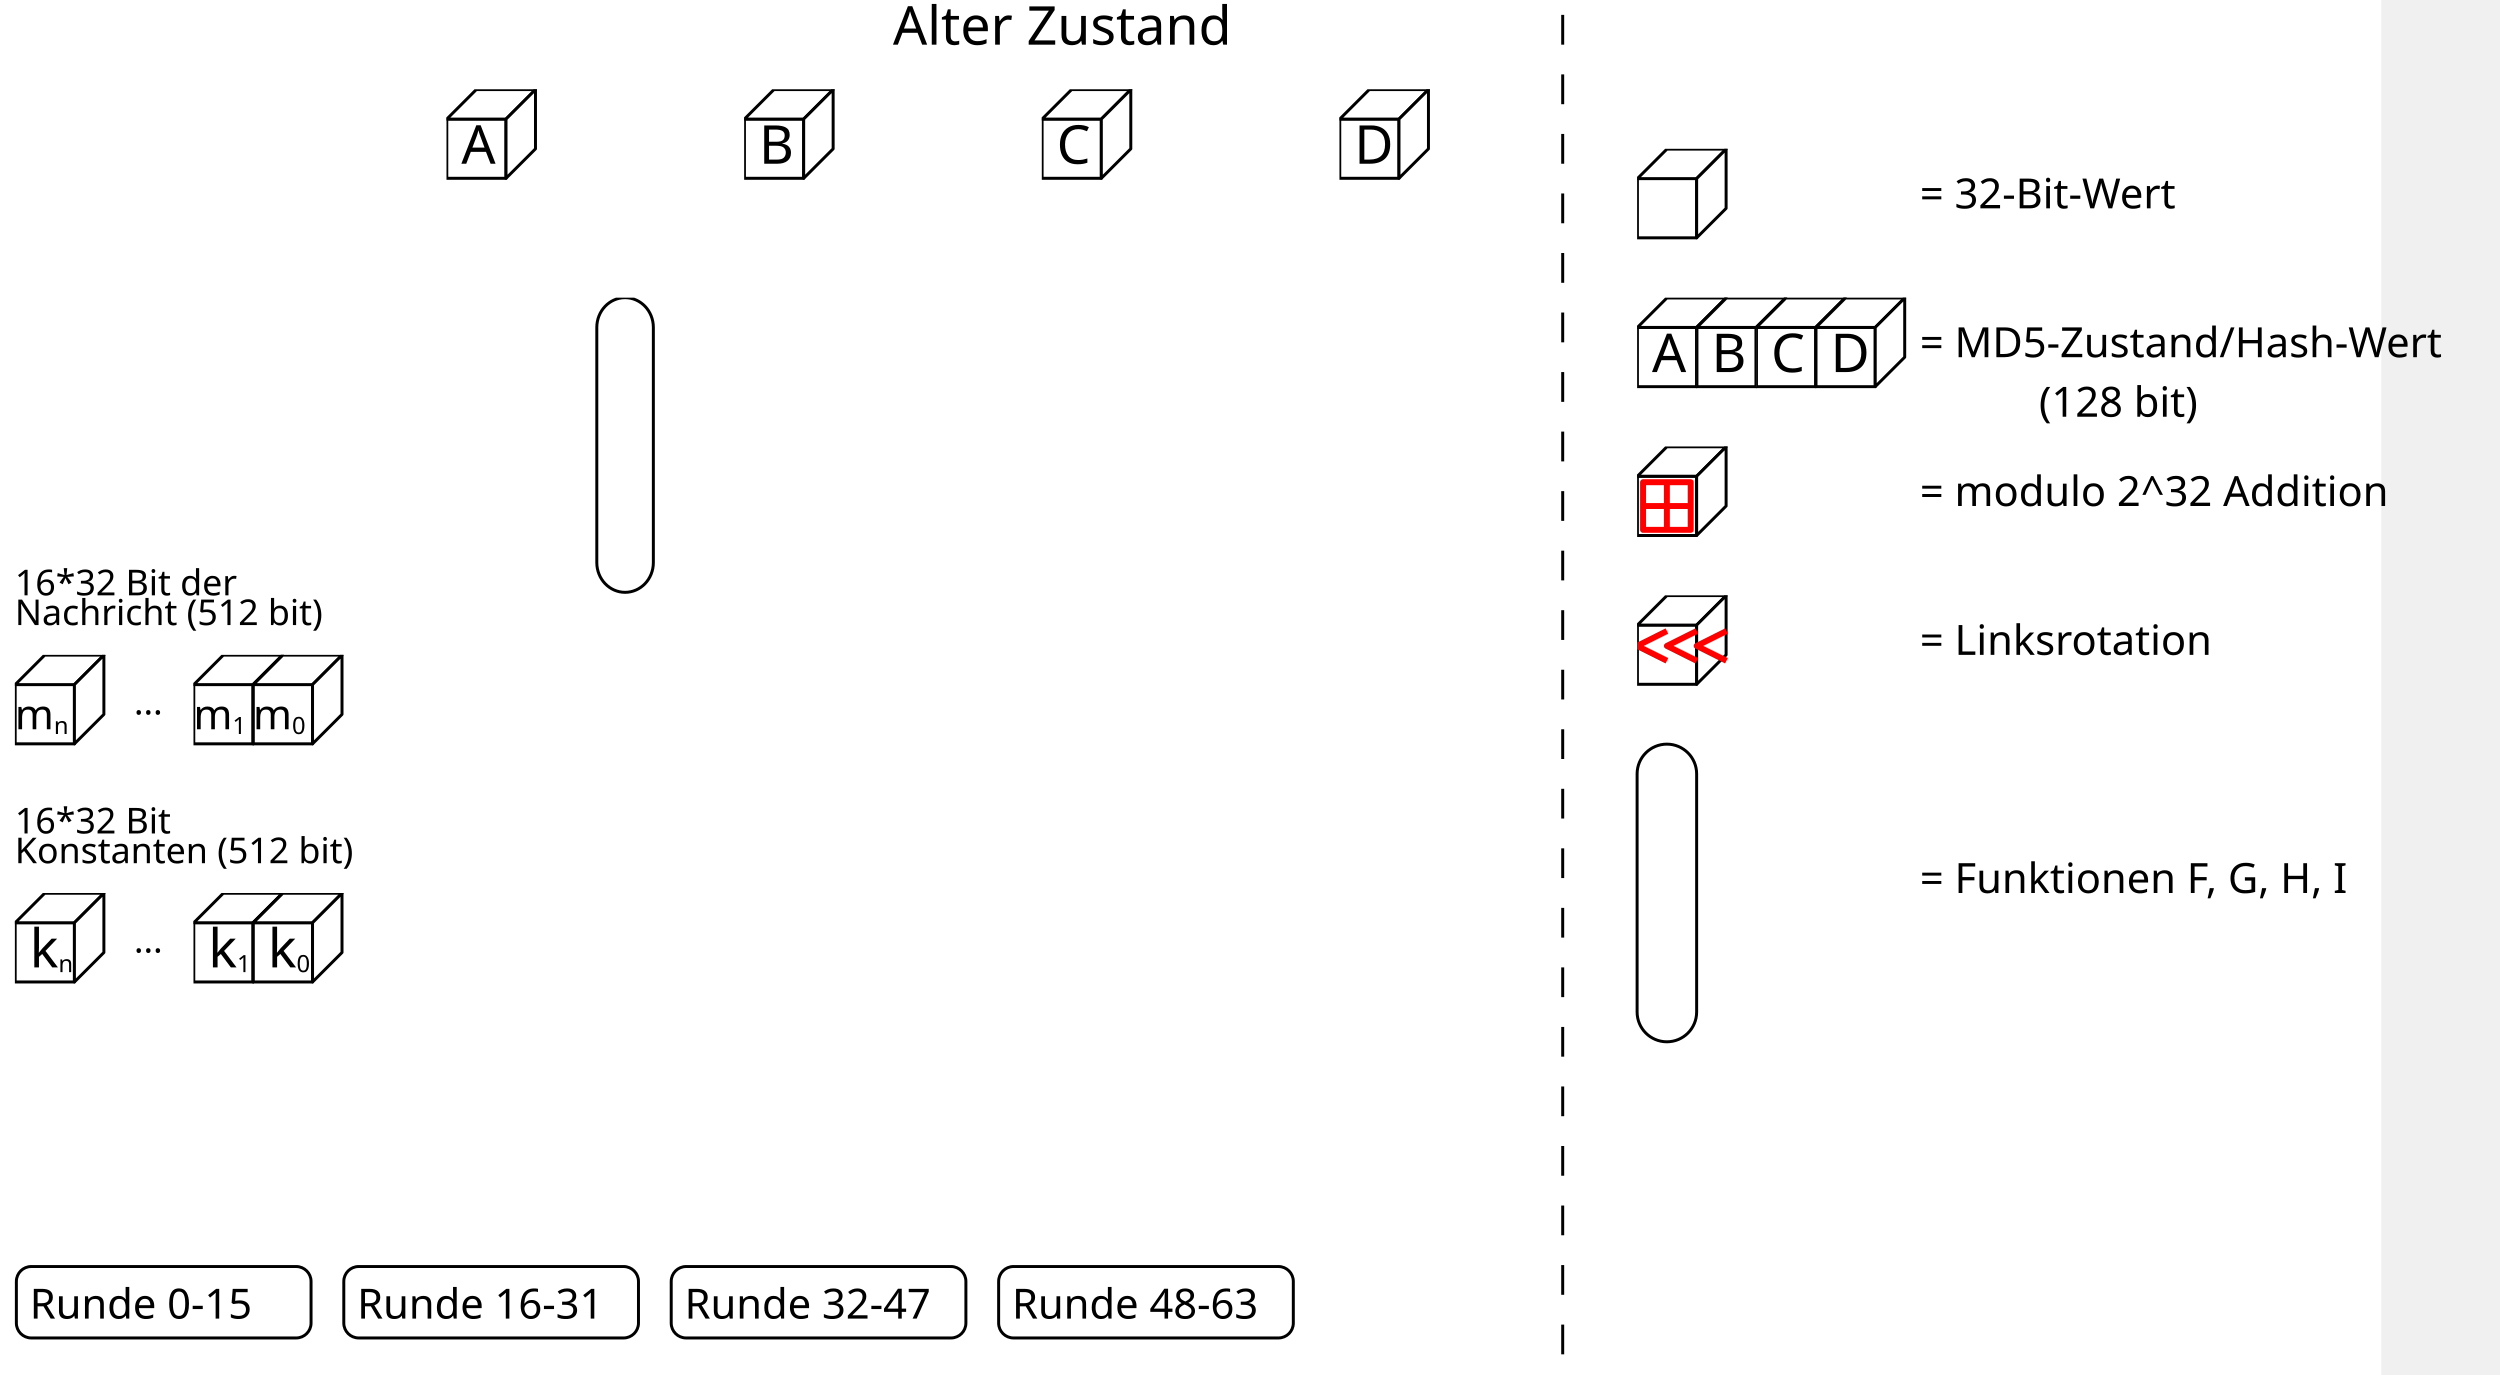
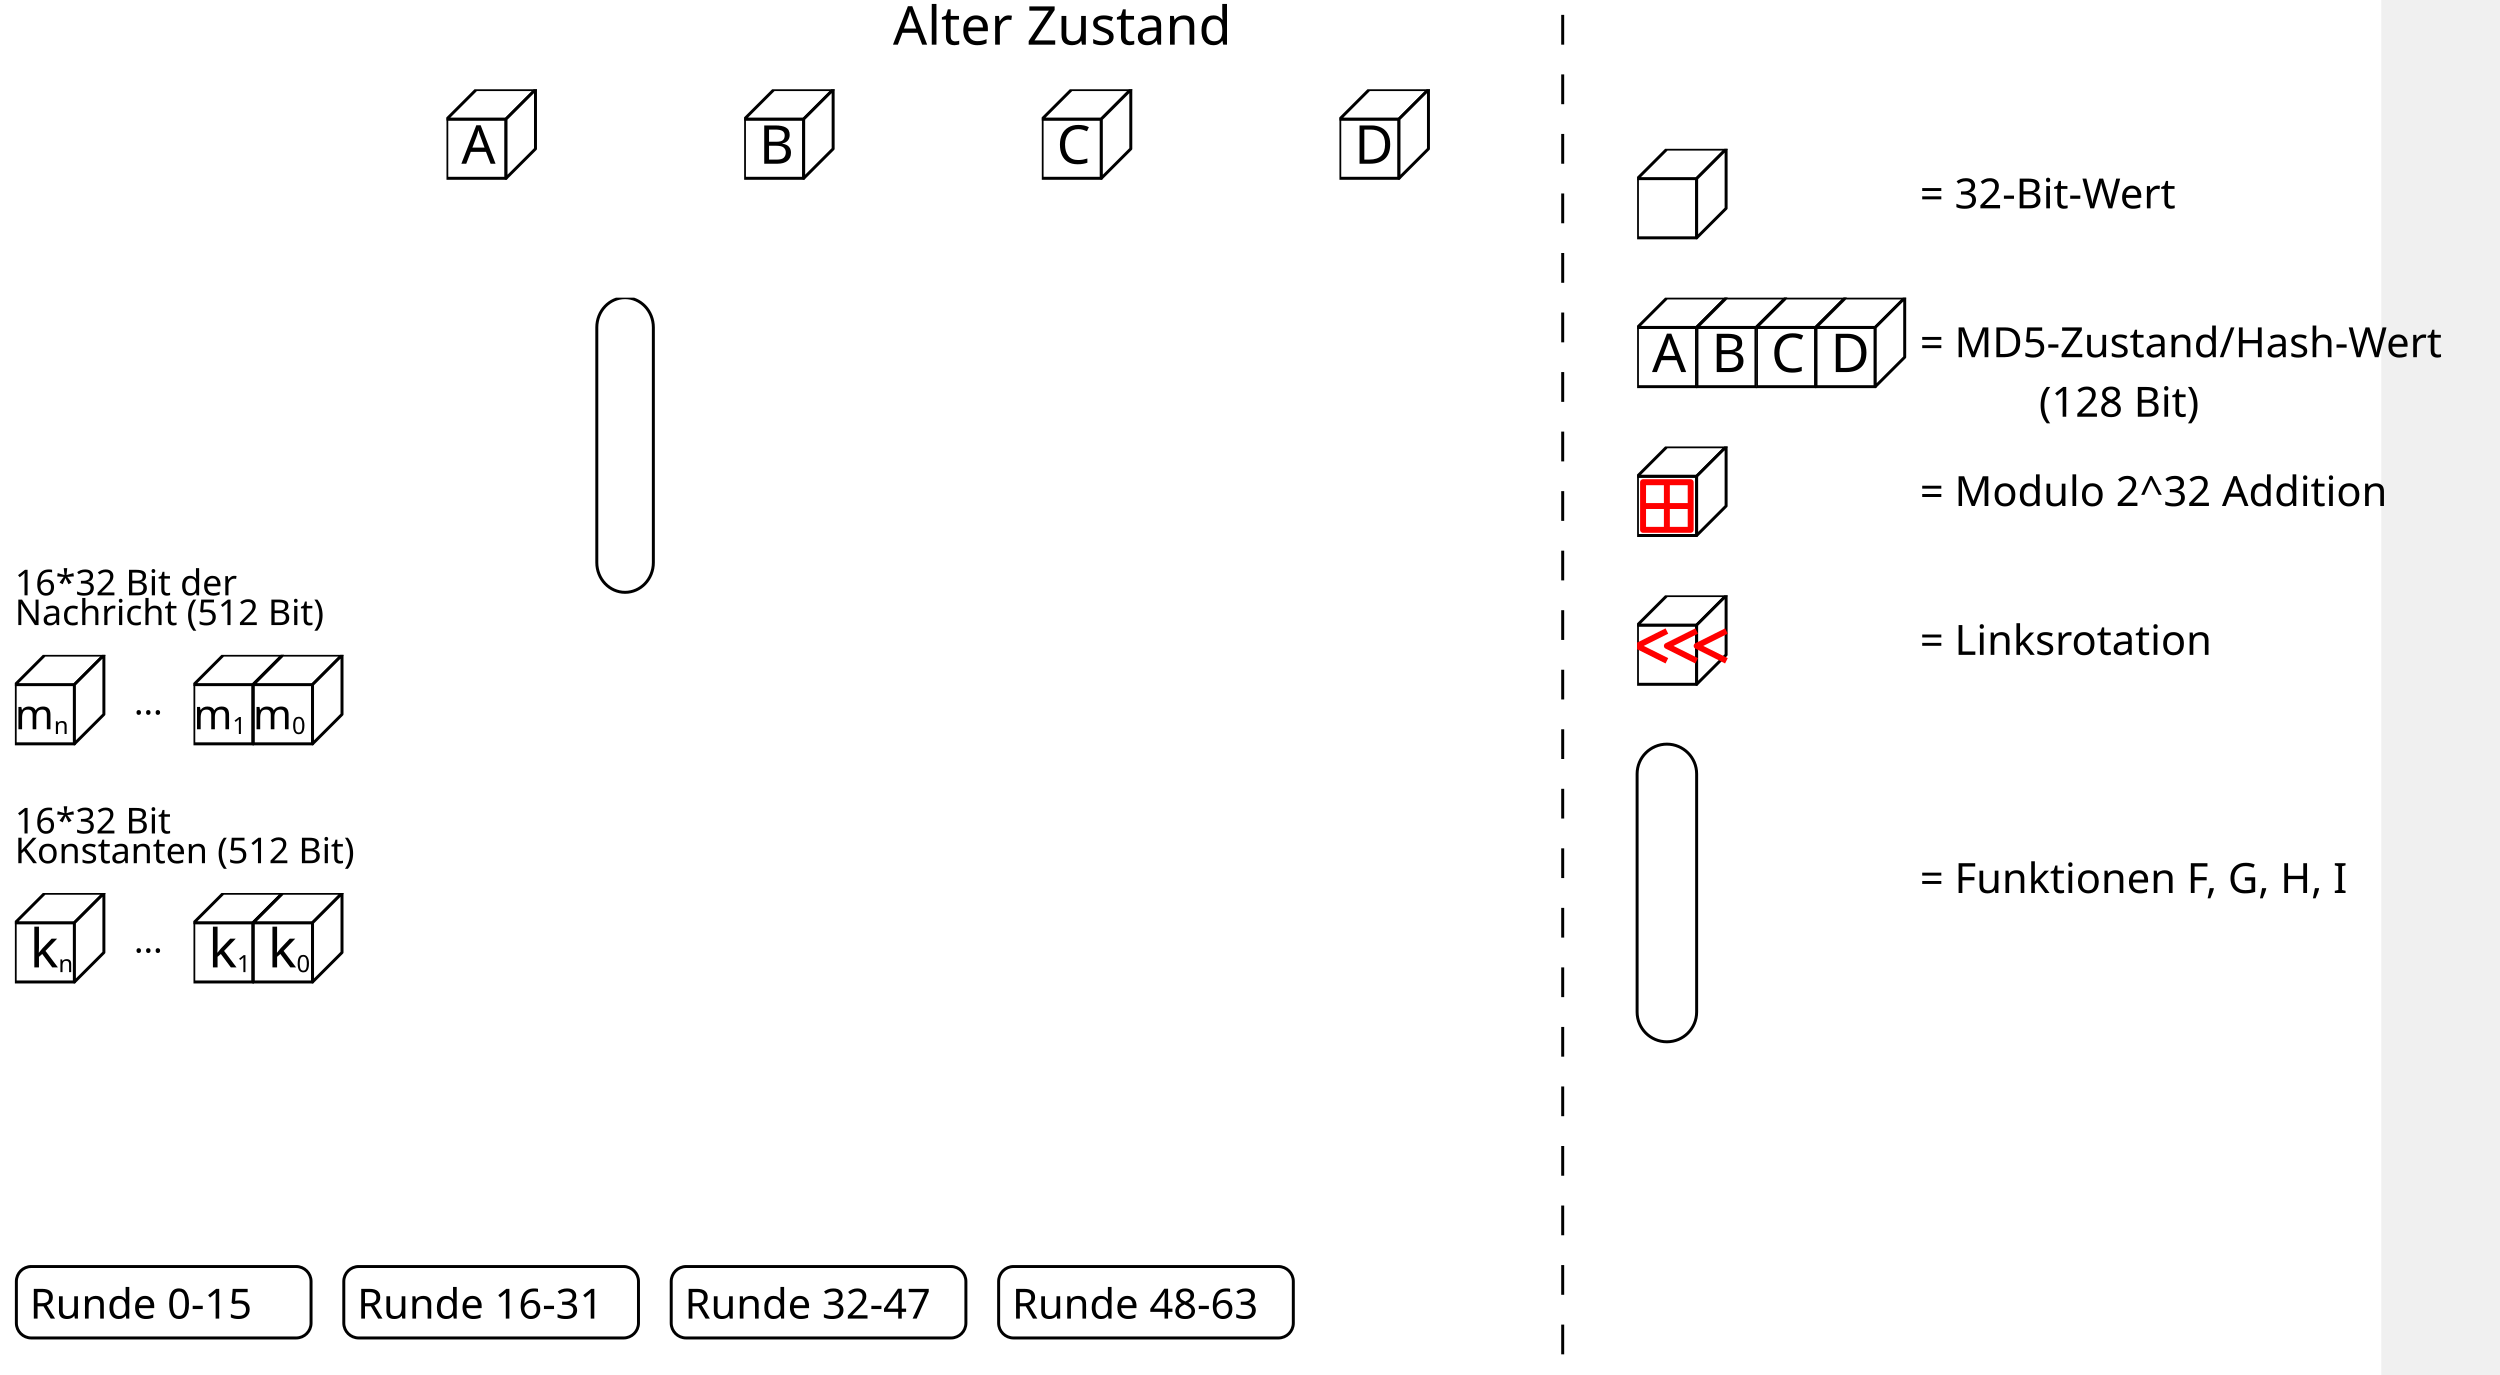
<svg xmlns="http://www.w3.org/2000/svg" xmlns:xlink="http://www.w3.org/1999/xlink" width="200mm" height="110mm" id="svg2">
  <defs id="defs4">
    <svg width="30" height="30" id="bit">
      <rect y="10" x="0.1" width="19.9" height="19.9" fill="white" stroke="black" />
      <polygon fill="white" stroke="black" points="0.1 10, 10 0.1, 29.9 0.1, 20 10" />
      <polygon fill="white" stroke="black" points="29.9 0.1, 29.9 20, 20 29.9, 20 10" />
    </svg>
    <svg width="30" height="30" id="a">
      <use xlink:href="#bit" x="0" y="0" />
      <text fill="black" x="5" y="25" style="font-size:18px;">
        A
       </text>
    </svg>
    <svg width="30" height="30" id="b">
      <use xlink:href="#bit" x="0" y="0" />
      <text fill="black" x="5" y="25" style="font-size:18px;">
        B
       </text>
    </svg>
    <svg width="30" height="30" id="c">
      <use xlink:href="#bit" x="0" y="0" />
      <text fill="black" x="5" y="25" style="font-size:18px;">
        C
       </text>
    </svg>
    <svg width="30" height="30" id="d">
      <use xlink:href="#bit" x="0" y="0" />
      <text fill="black" x="5" y="25" style="font-size:18px;">
        D
       </text>
    </svg>
    <svg width="30" height="30" id="m0">
      <use xlink:href="#bit" x="0" y="0" />
      <text fill="black" x="0" y="25" style="font-size:14px;">
       m<tspan style="baseline-shift:sub;font-size:8px">0</tspan>
      </text>
    </svg>
    <svg width="30" height="30" id="m1">
      <use xlink:href="#bit" x="0" y="0" />
      <text fill="black" x="0" y="25" style="font-size:14px;">
       m<tspan style="baseline-shift:sub;font-size:8px">1</tspan>
      </text>
    </svg>
    <svg width="30" height="30" id="mn">
      <use xlink:href="#bit" x="0" y="0" />
      <text fill="black" x="0" y="25" style="font-size:14px;">
       m<tspan style="baseline-shift:sub;font-size:8px">n</tspan>
      </text>
    </svg>
    <svg width="30" height="30" id="k0">
      <use xlink:href="#bit" x="0" y="0" />
      <text fill="black" x="5" y="25" style="font-size:18px;">
       k<tspan style="baseline-shift:sub;font-size:8px">0</tspan>
      </text>
    </svg>
    <svg width="30" height="30" id="k1">
      <use xlink:href="#bit" x="0" y="0" />
      <text fill="black" x="5" y="25" style="font-size:18px;">
       k<tspan style="baseline-shift:sub;font-size:8px">1</tspan>
      </text>
    </svg>
    <svg width="30" height="30" id="kn">
      <use xlink:href="#bit" x="0" y="0" />
      <text fill="black" x="5" y="25" style="font-size:18px;">
       k<tspan style="baseline-shift:sub;font-size:8px">n</tspan>
      </text>
    </svg>
    <path id="arrow0" d="m 0 0 l 50 0 -4 -4 m 4 4 l -4 4" stroke="black" />
    <path id="arrow1" d="m 0 0 l 20 0 -4 -4 m 4 4 l -4 4" stroke="black" />
    <svg id="xor" width="30" height="30">
      <use xlink:href="#bit" x="0" y="0" />
      <circle cx="15" cy="15" r="13" stroke="red" stroke-width="2" />
      <path d="M 15 2 l 0 26 M 2 15 l 26 0" stroke="red" stroke-width="2" />
    </svg>
    <svg id="add" width="30" height="30">
      <use xlink:href="#bit" x="0" y="0" />
      <rect x="2" y="12" width="16" height="16" stroke="red" stroke-width="2" />
      <path d="M 10 12 l 0 16 M 2 20 l 16 0" stroke="red" stroke-width="2" />
    </svg>
    <svg id="shift" width="30" height="30">
      <use xlink:href="#bit" x="0" y="0" />
      <path d="M 10 12 l -10 5 10 5 m 10 -10 l -10 5 10 5 m 10 -10 l -10 5 10 5" stroke="red" stroke-width="2" />
    </svg>
  </defs>
  <g style="fill:none;fill-rule:evenodd;stroke:none;stroke-width:1px;stroke-linecap:butt;stroke-linejoin:round;stroke-opacity:1;font-family:'sans';" id="g2383 " transform="scale(0.9)">
    <rect x="0" y="0" width="800" height="500" fill="white" />
    <svg id="f" width="20" height="100" x="200" y="100">
      <rect x="0.5" width="19" height="99" rx="10" ry="10" fill="white" stroke="black">
        <animateColor attributeName="fill" id="f_ani" begin="b02.end" dur="1" from="#ffffff" to="#ff0000" />
        <animateColor attributeName="fill" id="f_ani2" begin="f_ani.end" dur="1" from="#ff0000" to="#ffffff" fill="freeze" />
      </rect>
      <text fill="black" x="5" y="50" opacity="0">
        F
        <animate attributeName="opacity" from="1" to="1" begin="round1.click" dur="1" fill="freeze" />
        <animate attributeName="opacity" from="0" to="0" begin="round2.click" dur="1" fill="freeze" />
        <animate attributeName="opacity" from="0" to="0" begin="round3.click" dur="1" fill="freeze" />
        <animate attributeName="opacity" from="0" to="0" begin="round4.click" dur="1" fill="freeze" />
      </text>
      <text fill="black" x="5" y="50" opacity="0">
        G
        <animate attributeName="opacity" from="0" to="0" begin="round1.click" dur="1" fill="freeze" />
        <animate attributeName="opacity" from="1" to="1" begin="round2.click" dur="1" fill="freeze" />
        <animate attributeName="opacity" from="0" to="0" begin="round3.click" dur="1" fill="freeze" />
        <animate attributeName="opacity" from="0" to="0" begin="round4.click" dur="1" fill="freeze" />
      </text>
      <text fill="black" x="5" y="50" opacity="0">
        H
        <animate attributeName="opacity" from="0" to="0" begin="round1.click" dur="1" fill="freeze" />
        <animate attributeName="opacity" from="0" to="0" begin="round2.click" dur="1" fill="freeze" />
        <animate attributeName="opacity" from="1" to="1" begin="round3.click" dur="1" fill="freeze" />
        <animate attributeName="opacity" from="0" to="0" begin="round4.click" dur="1" fill="freeze" />
      </text>
      <text fill="black" x="5" y="50" opacity="0">
        I
        <animate attributeName="opacity" from="0" to="0" begin="round1.click" dur="1" fill="freeze" />
        <animate attributeName="opacity" from="0" to="0" begin="round2.click" dur="1" fill="freeze" />
        <animate attributeName="opacity" from="0" to="0" begin="round3.click" dur="1" fill="freeze" />
        <animate attributeName="opacity" from="1" to="1" begin="round4.click" dur="1" fill="freeze" />
      </text>
    </svg>
    <use xlink:href="#a" x="150" y="30">
      <animate attributeName="x" from="150" to="150" begin="start.begin" dur="0" fill="freeze" />
      <animate attributeName="y" id="a01" from="30" to="135" begin="start.begin" dur="2" fill="freeze" />
      <animate attributeName="y" id="a03" from="135" to="220" begin="xor01.end+1" dur="2" fill="freeze" />
      <animate attributeName="y" id="a04" from="220" to="300" begin="m01.end+1" dur="2" fill="freeze" />
      <animate attributeName="y" id="a06y" from="300" to="400" begin="b05.end+1" dur="3" fill="freeze" />
      <animate attributeName="x" id="a06x" from="150" to="250" begin="b05.end+1" dur="3" fill="freeze" />
      <animate attributeName="y" id="a07" from="400" to="30" begin="a06y.end+2" dur="5" fill="freeze" />
    </use>
    <use xlink:href="#b" x="250" y="30">
      <animate attributeName="x" from="250" to="250" begin="start.begin" dur="0" fill="freeze" />
      <animate attributeName="y" id="b01" from="30" to="100" begin="start.begin" dur="2" fill="freeze" />
      <animate attributeName="y" id="b03" from="100" to="220" begin="xor01.end+1" dur="2" fill="freeze" />
      <animate attributeName="y" id="b04" from="220" to="300" begin="m01.end+1" dur="2" fill="freeze" />
      <animate attributeName="y" id="b06y" from="300" to="400" begin="b05.end+1" dur="3" fill="freeze" />
      <animate attributeName="x" id="b06x" from="250" to="350" begin="b05.end+1" dur="3" fill="freeze" />
      <animate attributeName="y" id="b07" from="400" to="30" begin="b06y.end+2" dur="5" fill="freeze" />
    </use>
    <use xlink:href="#b" x="-150" y="100">
      <set attributeName="x" to="250" begin="b01.end" />
      <set attributeName="y" to="100" begin="b01.end" />
      <animate attributeName="x" id="b02" from="250" to="195" begin="b01.end+4" dur="1" fill="freeze" />
      <set attributeName="x" to="-150" begin="b02.end" />
      <animate attributeName="x" from="-150" to="-150" begin="b02.end" dur="0" fill="freeze" />
      <set attributeName="y" to="300" begin="k01.end+3" />
      <animate attributeName="x" id="b05" from="250" to="150" begin="k01.end+3" dur="2" fill="freeze" />
      <set attributeName="x" to="-150" begin="b05.end" />
      <animate attributeName="x" from="-150" to="-150" begin="b05.end" dur="0" fill="freeze" />
    </use>
    <use xlink:href="#c" x="350" y="30">
      <animate attributeName="x" from="350" to="350" begin="start.begin" dur="0" fill="freeze" />
      <animate attributeName="y" id="c01" from="30" to="135" begin="start.begin" dur="2" fill="freeze" />
      <animate attributeName="y" id="c03" from="135" to="220" begin="xor01.end+1" dur="2" fill="freeze" />
      <animate attributeName="y" id="c04" from="220" to="300" begin="m01.end+1" dur="2" fill="freeze" />
      <animate attributeName="y" id="c06y" from="300" to="400" begin="b05.end+1" dur="3" fill="freeze" />
      <animate attributeName="x" id="c06x" from="350" to="450" begin="b05.end+1" dur="3" fill="freeze" />
      <animate attributeName="y" id="c07" from="400" to="30" begin="c06y.end+2" dur="5" fill="freeze" />
    </use>
    <use xlink:href="#c" x="-250" y="135">
      <set attributeName="x" to="350" begin="c01.end" />
      <animate attributeName="x" id="c02" from="350" to="195" begin="c01.end+2" dur="3" fill="freeze" />
      <set attributeName="x" to="-150" begin="c02.end" />
      <animate attributeName="x" from="-150" to="-150" begin="c02.end" dur="0" fill="freeze" />
    </use>
    <use xlink:href="#bit" x="-150" y="135">
      <animate attributeName="x" id="xor01" from="200" to="150" begin="f_ani2.end" dur="2" fill="freeze" />
      <set attributeName="x" to="-150" begin="f_ani2.end+2" />
      <animate attributeName="x" from="-150" to="-150" begin="f_ani2.end+2" dur="0" fill="freeze" />
    </use>
    <use xlink:href="#d" x="450" y="30">
      <animate attributeName="x" from="450" to="450" begin="start.begin" dur="0" fill="freeze" />
      <animate attributeName="y" id="d01" from="30" to="170" begin="start.begin" dur="2" fill="freeze" />
      <animate attributeName="y" id="d03" from="170" to="220" begin="xor01.end+1" dur="2" fill="freeze" />
      <animate attributeName="y" id="d04" from="220" to="300" begin="m01.end+1" dur="2" fill="freeze" />
      <animate attributeName="y" id="d06y" from="300" to="400" begin="b05.end+1" dur="3" fill="freeze" />
      <animate attributeName="x" id="d06x" from="450" to="150" begin="b05.end+1" dur="3" fill="freeze" />
      <animate attributeName="y" id="d07" from="400" to="30" begin="d06y.end+2" dur="5" fill="freeze" />
    </use>
    <use xlink:href="#d" x="-350" y="170">
      <set attributeName="x" to="450" begin="d01.end" />
      <animate attributeName="x" id="d02" from="450" to="195" begin="d01.end" dur="5" fill="freeze" />
      <set attributeName="x" to="-150" begin="d02.end" />
      <animate attributeName="x" from="-150" to="-150" begin="d02.end" dur="0" fill="freeze" />
    </use>
    <use xlink:href="#add" x="-350" y="135">
      <set attributeName="x" to="150" begin="xor01.end" />
      <set attributeName="y" to="135" begin="xor01.end" />
      <set attributeName="x" to="-150" begin="xor01.end+1" />
      <set attributeName="y" to="220" begin="m01.end" />
      <set attributeName="x" to="150" begin="m01.end" />
      <set attributeName="x" to="-150" begin="m01.end+1" />
      <set attributeName="x" to="150" begin="k01.end" />
      <set attributeName="y" to="300" begin="k01.end" />
      <set attributeName="x" to="-150" begin="k01.end+1" />
      <set attributeName="x" to="150" begin="b05.end" />
      <set attributeName="y" to="300" begin="b05.end" />
      <set attributeName="x" to="-150" begin="b05.end+1" />
    </use>
    <use xlink:href="#shift" x="-150" y="300">
      <set attributeName="x" to="150" dur="1" begin="k01.end+2" />
    </use>
    <text fill="black" x="5" y="200" style="font-size:12px;">
16*32 Bit der
</text>
    <text fill="black" x="5" y="210" style="font-size:12px;">
- Nachricht (512 bit)
+ Nachricht (512 Bit)
</text>
    <use xlink:href="#mn" x="5" y="220" />
    <text fill="black" x="45" y="240">
...
</text>
    <use xlink:href="#m1" x="65" y="220">
      <animate attributeName="x" from="65" to="65" begin="start.begin" dur="0" fill="freeze" />
      <animate attributeName="x" id="m02" from="65" to="85" begin="a07.end-1" dur="1" fill="freeze" />
    </use>
    <use xlink:href="#m0" x="85" y="220">
      <animate attributeName="x" from="85" to="85" begin="start.begin" dur="0" fill="freeze" />
      <animate attributeName="x" id="m01" from="85" to="150" begin="a03.end" dur="1" fill="freeze" />
      <set attributeName="x" to="-150" begin="m01.end" />
      <animate attributeName="x" from="-150" to="-150" begin="m01.end" dur="0" fill="freeze" />
    </use>
    <text fill="black" x="5" y="280" style="font-size:12px;">
16*32 Bit
</text>
    <text fill="black" x="5" y="290" style="font-size:12px;">
- Konstanten (512 bit)
+ Konstanten (512 Bit)
</text>
    <use xlink:href="#kn" x="5" y="300" />
    <text fill="black" x="45" y="320">
...
</text>
    <use xlink:href="#k1" x="65" y="300">
      <animate attributeName="x" from="65" to="65" begin="start.begin" dur="0" fill="freeze" />
      <animate attributeName="x" id="k02" from="65" to="85" begin="a07.end-1" dur="1" fill="freeze" />
    </use>
    <use xlink:href="#k0" x="85" y="300">
      <animate attributeName="x" from="85" to="85" begin="start.begin" dur="0" fill="freeze" />
      <animate attributeName="x" id="k01" from="85" to="150" begin="a04.end" dur="1" fill="freeze" />
      <set attributeName="x" to="-150" begin="k01.end" />
      <animate attributeName="x" from="-150" to="-150" begin="k01.end" dur="0" fill="freeze" />
    </use>
    <text fill="black" x="300" y="15" style="font-size:18px;">
Alter Zustand
</text>
    <text fill="black" x="220" y="460" opacity="0" style="font-size:18px;">
      <set attributeName="opacity" to="1" begin="a06x.end" />
      <set attributeName="opacity" to="0" begin="a06x.end+4" />
Neuer Zustand für nächste Runde
</text>
    <text fill="black" x="210" y="190" opacity="0" style="font-size:38px;">
      <set attributeName="opacity" to="0" begin="start.begin" />
      <set attributeName="opacity" to="1" begin="a07.end" />
Neue Runde
</text>
    <use xlink:href="#bit" x="550" y="50" />
    <text fill="black" x="645" y="70" style="font-size:14px;">
= 32-Bit-Wert
</text>
    <use xlink:href="#a" x="550" y="100" />
    <use xlink:href="#b" x="570" y="100" />
    <use xlink:href="#c" x="590" y="100" />
    <use xlink:href="#d" x="610" y="100" />
    <text fill="black" x="645" y="120" style="font-size:14px;">
= MD5-Zustand/Hash-Wert
</text>
    <text fill="black" x="685" y="140" style="font-size:14px;">
- (128 bit)
+ (128 Bit)
</text>
    <rect x="550" y="250" width="20" height="100" rx="10" ry="10" fill="white" stroke="black" />
    <text fill="black" x="645" y="300" style="font-size:14px;">
= Funktionen F, G, H, I
</text>
    <path d="M 525 5 l 0 450" stroke="black" stroke-dasharray="10,10" />
    <use xlink:href="#add" x="550" y="150" />
    <text fill="black" x="645" y="170" style="font-size:14px;">
- = modulo 2^32 Addition
+ = Modulo 2^32 Addition
</text>
    <use xlink:href="#shift" x="550" y="200" />
    <text fill="black" x="645" y="220" style="font-size:14px;">
= Linksrotation
</text>
    <svg x="0" y="0" width="1" height="1">
      <set attributeName="x" to="0" dur="1" id="start" begin="round1.click;round2.click;round3.click;round4.click" />
    </svg>
    <svg height="25" width="100" x="5" y="425" id="round1">
      <set attributeName="x" to="-100" begin="start.begin" />
      <set attributeName="x" to="5" begin="a07.end" />
      <rect height="24" width="99" x="0.5" y="0.5" rx="5" ry="5" stroke="black" fill="white" />
      <text fill="black" x="5" y="18" style="font-size:14px;">
Runde 0-15
</text>
    </svg>
    <svg height="25" width="100" x="115" y="425" id="round2">
      <set attributeName="x" to="-100" begin="start.begin" />
      <set attributeName="x" to="115" begin="a07.end" />
      <rect height="24" width="99" x="0.5" y="0.5" rx="5" ry="5" stroke="black" fill="white" />
      <text fill="black" x="5" y="18" style="font-size:14px;">
Runde 16-31
</text>
    </svg>
    <svg height="25" width="100" x="225" y="425" id="round3">
      <set attributeName="x" to="-100" begin="start.begin" />
      <set attributeName="x" to="225" begin="a07.end" />
      <rect height="24" width="99" x="0.5" y="0.5" rx="5" ry="5" stroke="black" fill="white" />
      <text fill="black" x="5" y="18" style="font-size:14px;">
Runde 32-47
</text>
    </svg>
    <svg height="25" width="100" x="335" y="425" id="round4">
      <set attributeName="x" to="-100" begin="start.begin" />
      <set attributeName="x" to="335" begin="a07.end" />
      <rect height="24" width="99" x="0.5" y="0.5" rx="5" ry="5" stroke="black" fill="white" />
      <text fill="black" x="5" y="18" style="font-size:14px;">
Runde 48-63
</text>
    </svg>
  </g>
</svg>
